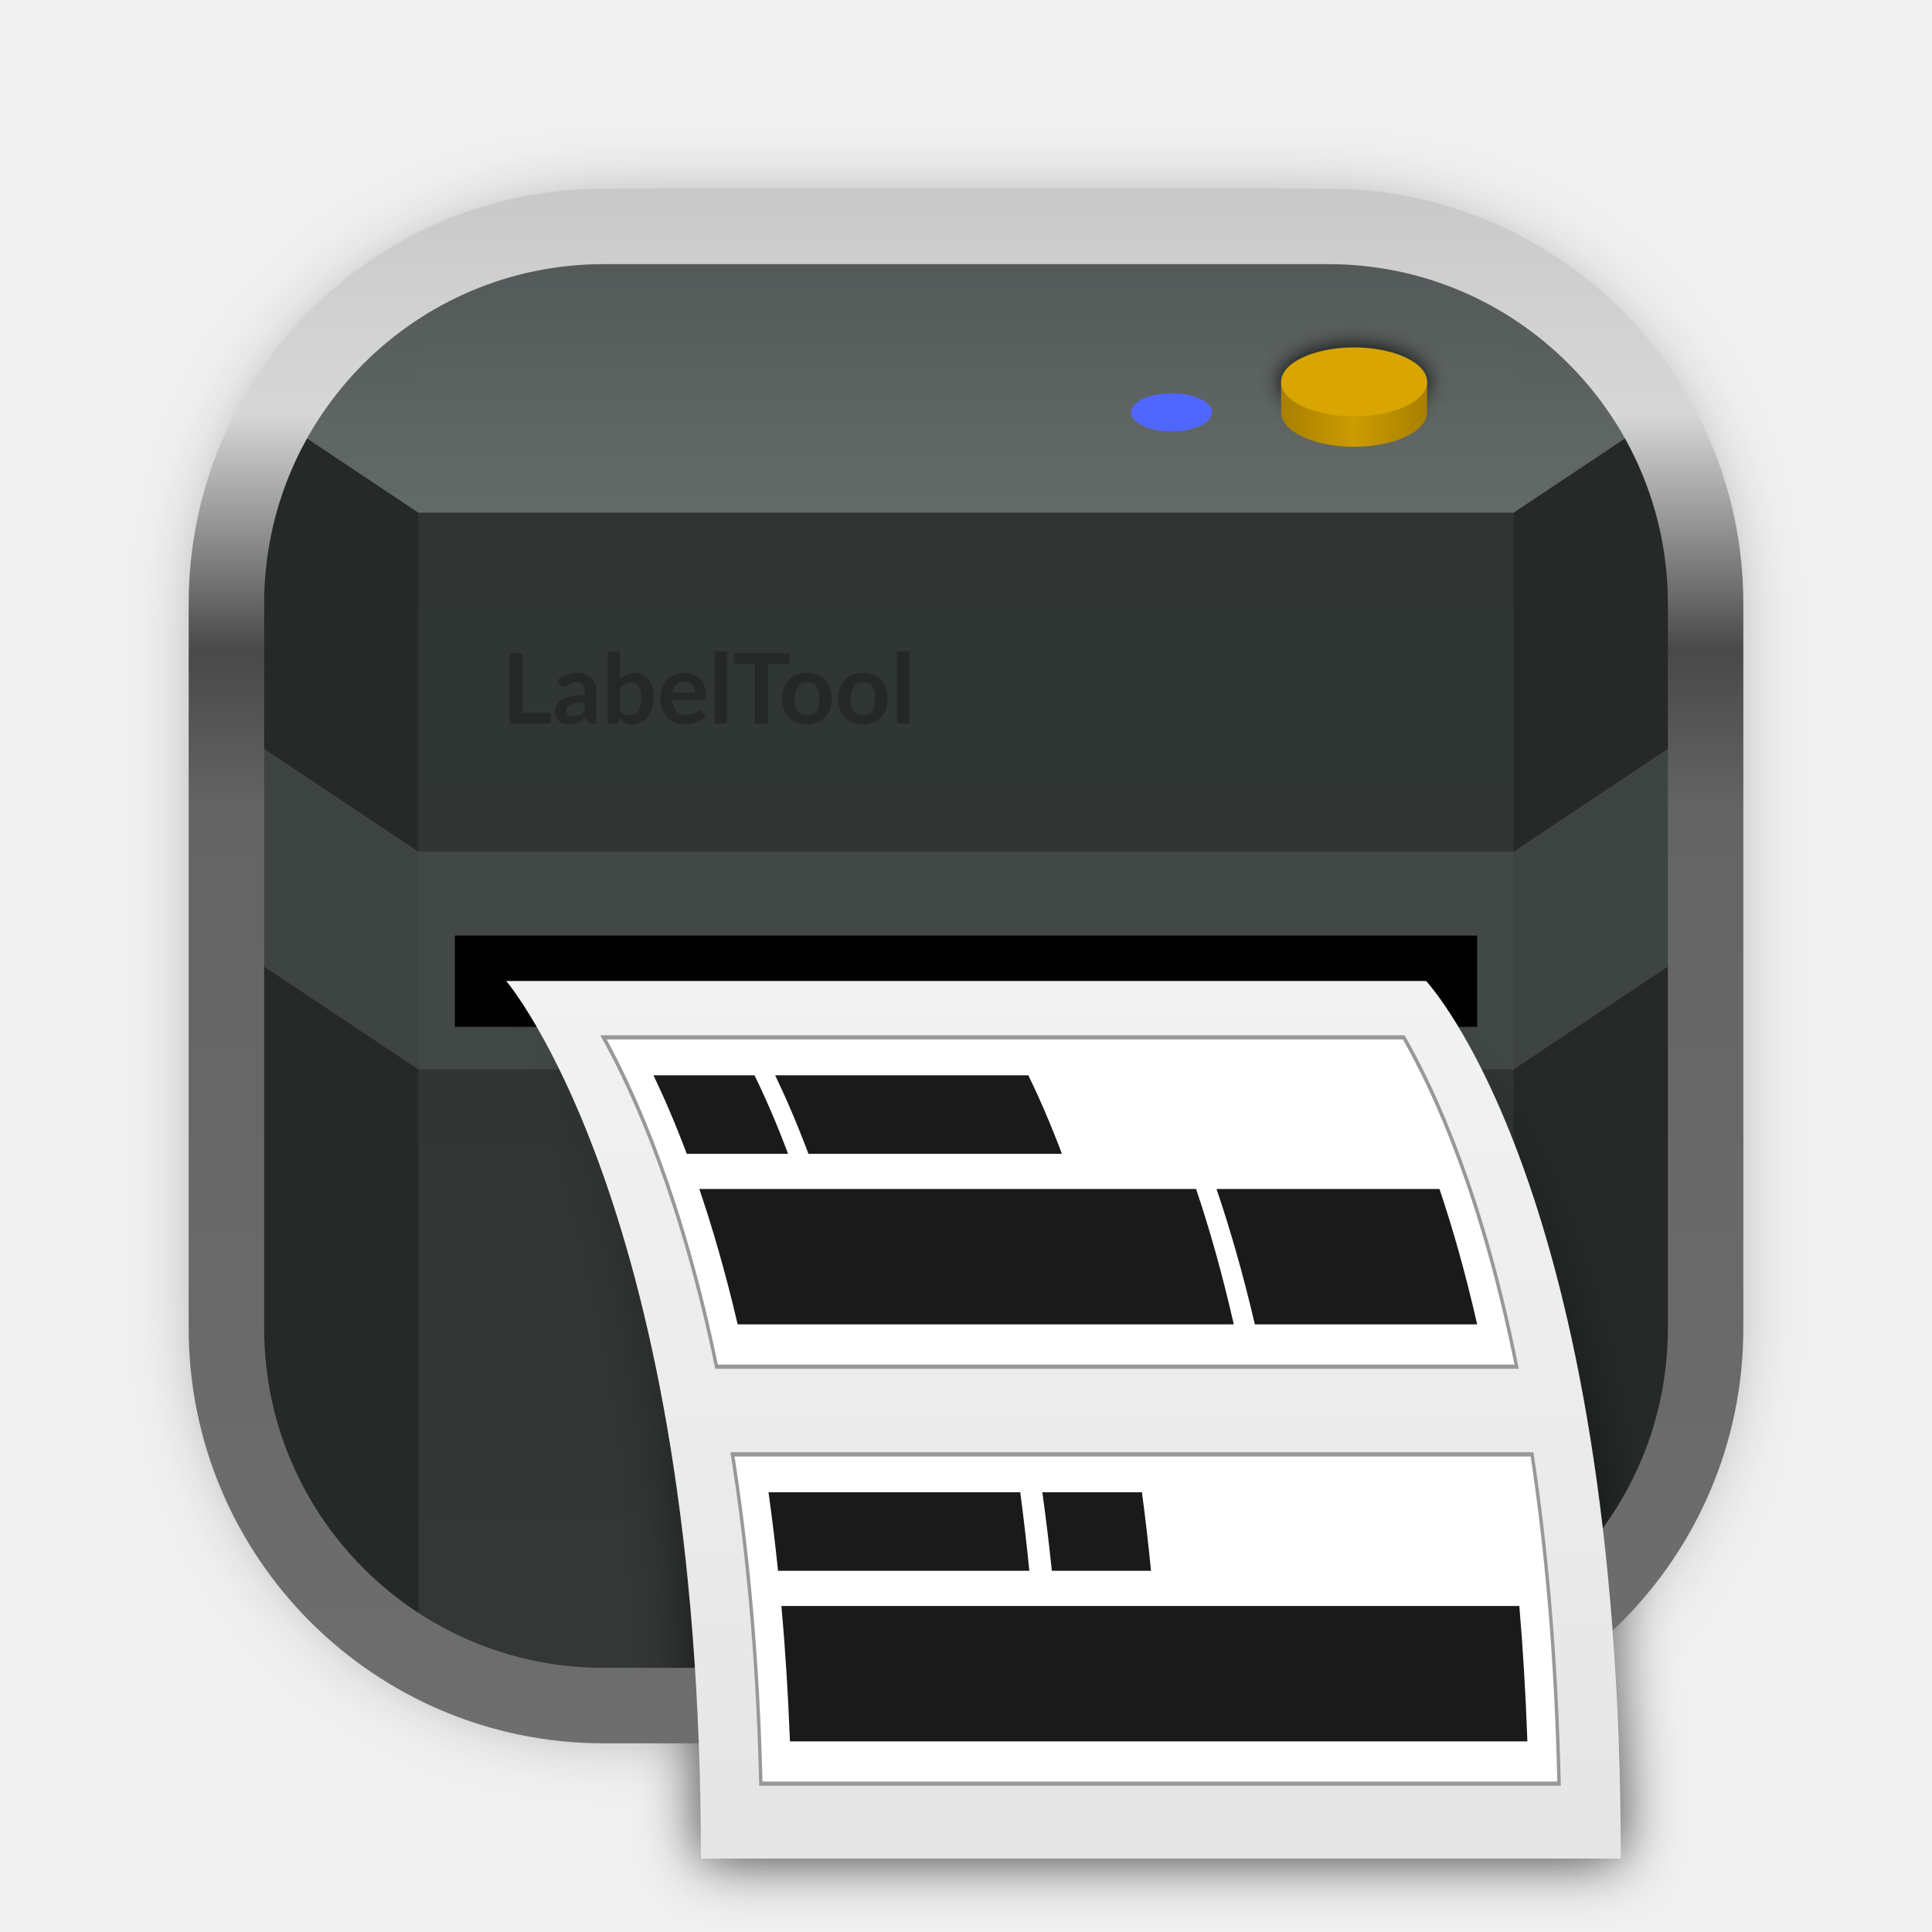
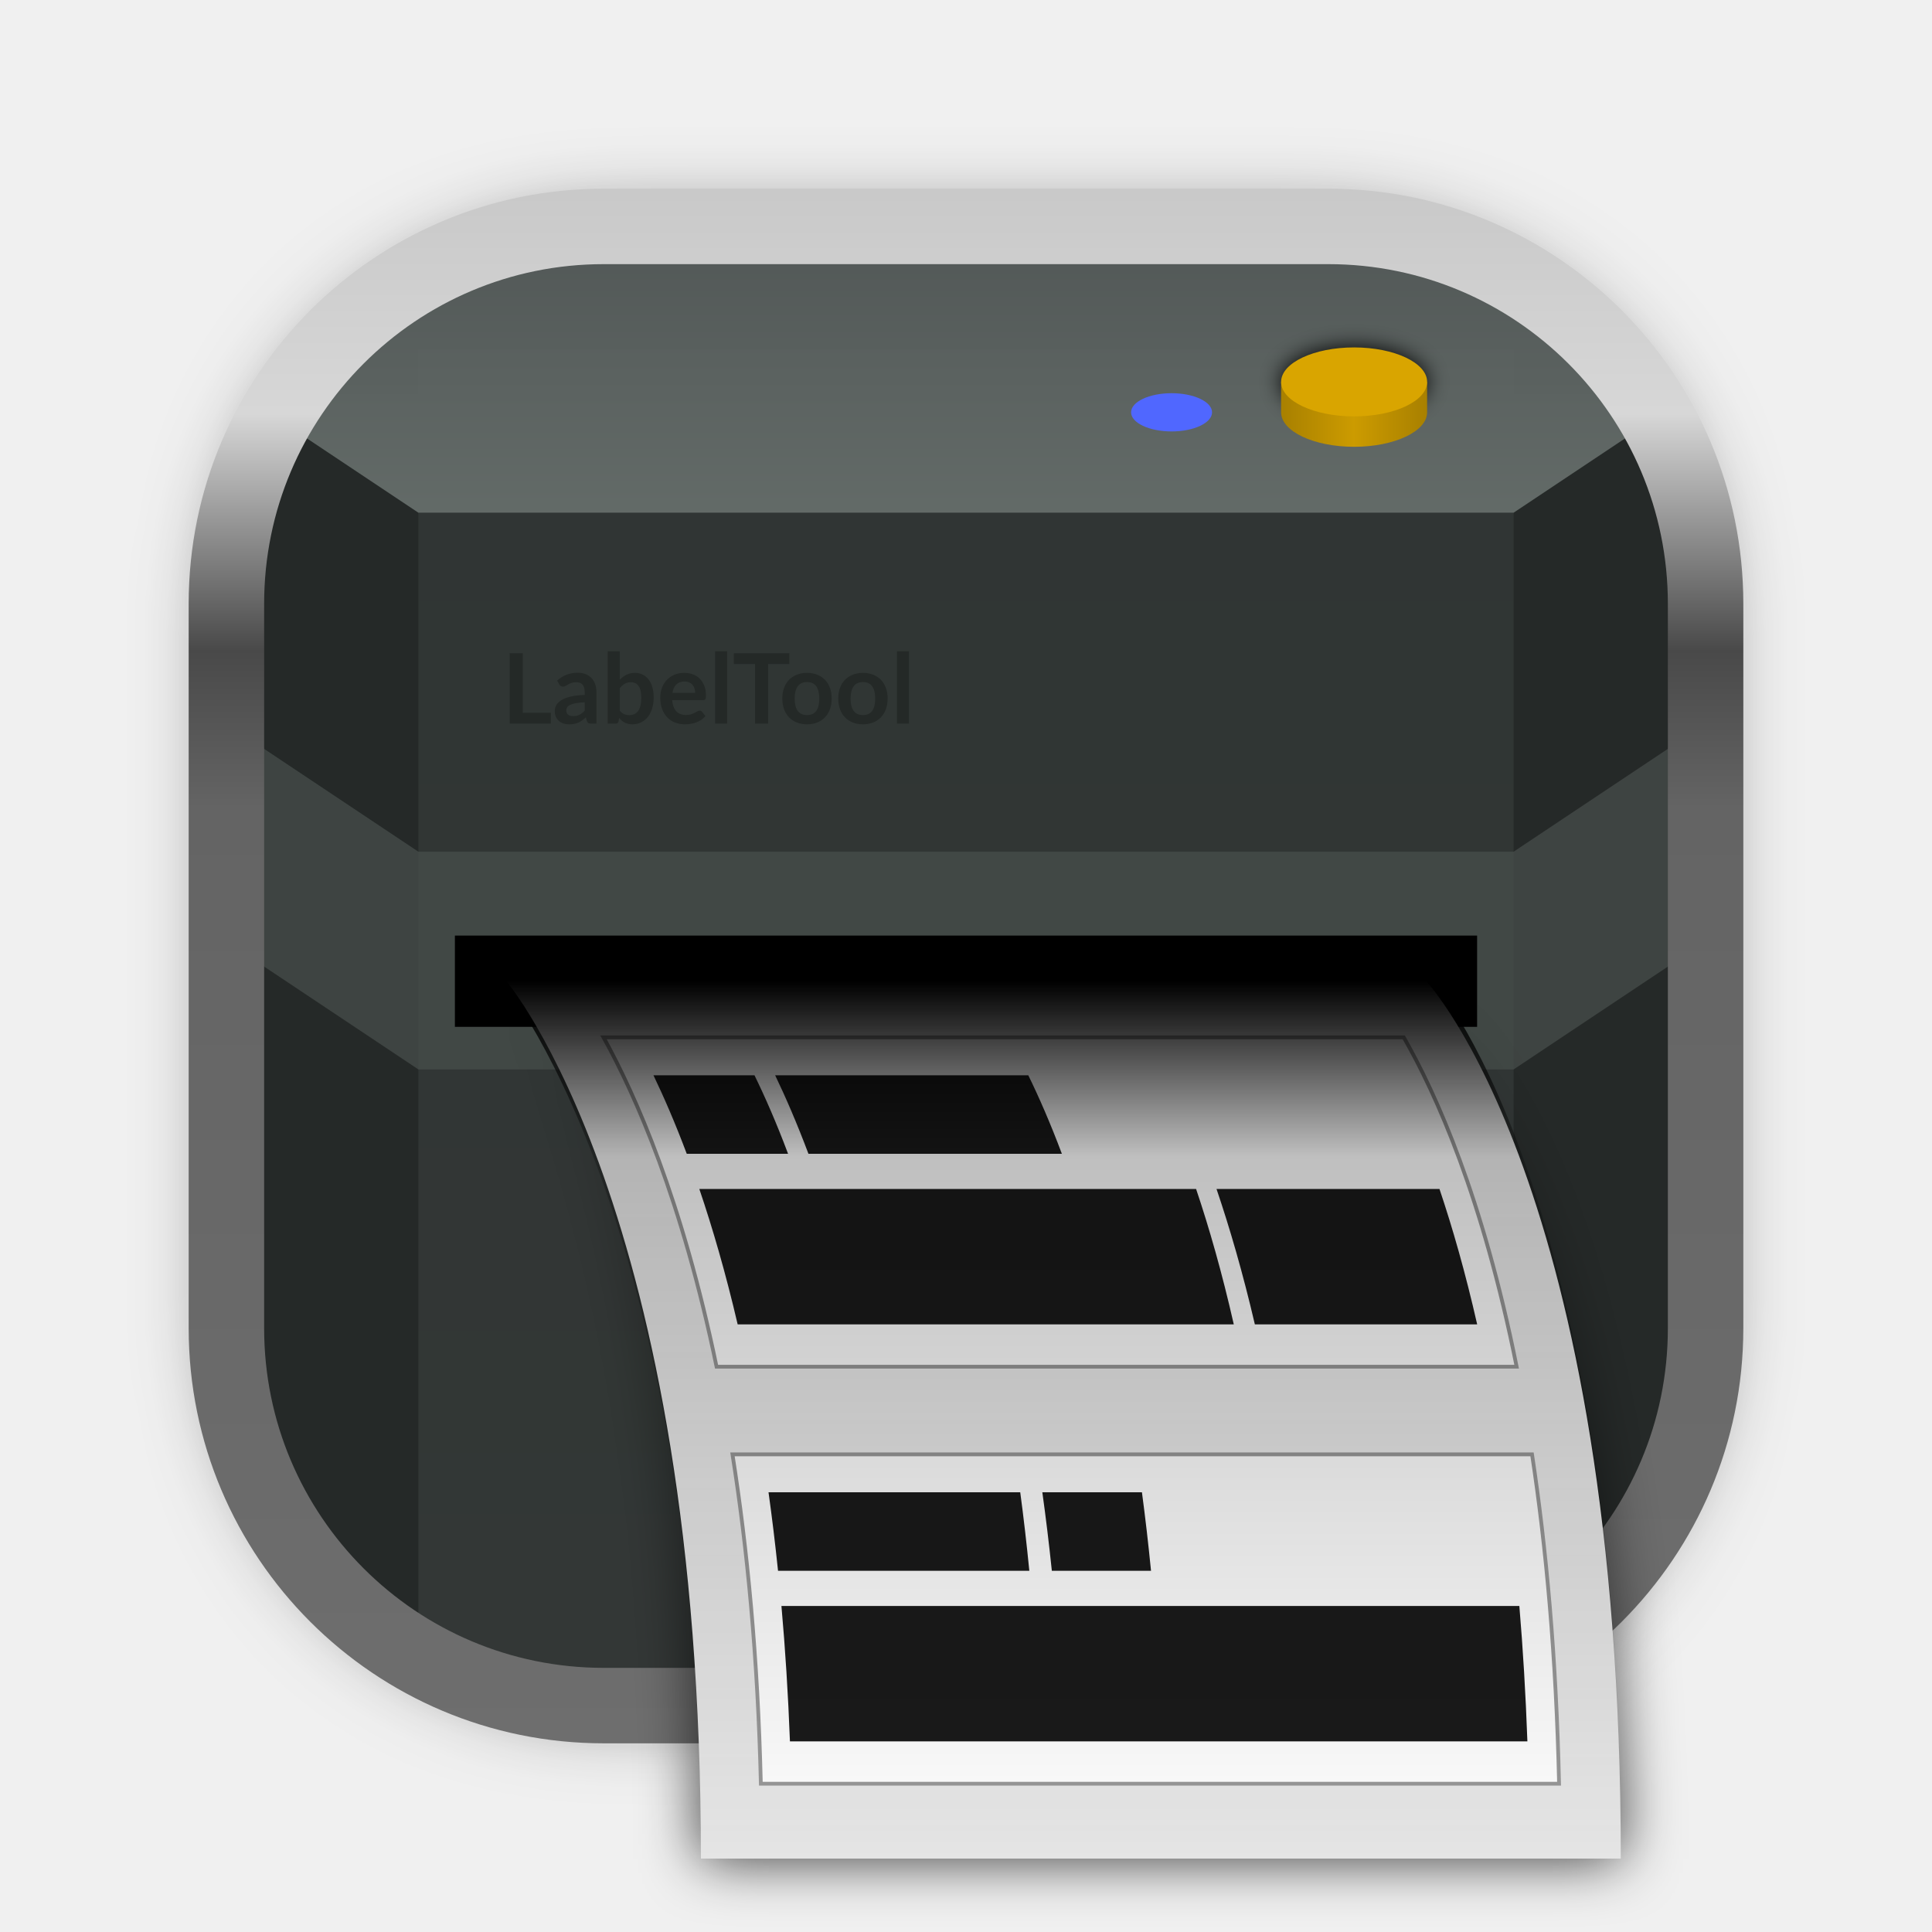
<svg xmlns="http://www.w3.org/2000/svg" xmlns:xlink="http://www.w3.org/1999/xlink" id="svg8" version="1.1" viewBox="0 0 1024 1024" height="1024" width="1024">
  <defs id="defs2">
-     <linearGradient id="labelShadow">
+     <linearGradient id="linearGradient2579">
+       <stop id="stop2575" offset="0" style="stop-color:#000000;stop-opacity:1" />
+       <stop id="stop2649" offset="0.2" style="stop-color:#000000;stop-opacity:0.25" />
+       <stop id="stop2577" offset="1" style="stop-color:#000000;stop-opacity:0" />
+     </linearGradient>
+     <linearGradient id="slotShadow">
      <stop id="stop955" offset="0" style="stop-color:#000000;stop-opacity:0" />
      <stop id="stop957" offset="1" style="stop-color:#000000;stop-opacity:0.802" />
    </linearGradient>
    <linearGradient id="button">
      <stop id="stop943" offset="0" style="stop-color:#a88000;stop-opacity:1" />
      <stop style="stop-color:#cc9b00;stop-opacity:1" offset="0.5" id="stop951" />
      <stop id="stop945" offset="1" style="stop-color:#a88000;stop-opacity:1" />
    </linearGradient>
    <linearGradient id="bodyInset">
      <stop style="stop-color:#474d4b;stop-opacity:1;" offset="0" id="stop909" />
      <stop style="stop-color:#474d4b;stop-opacity:1" offset="1" id="stop911" />
    </linearGradient>
    <linearGradient id="bodyTop">
      <stop id="stop900" offset="0" style="stop-color:#525857;stop-opacity:1" />
      <stop id="stop902" offset="1" style="stop-color:#646c69;stop-opacity:0.976" />
    </linearGradient>
    <linearGradient id="labelBacking">
      <stop id="stop965" offset="0" style="stop-color:#f2f2f2;stop-opacity:1" />
      <stop id="stop967" offset="1" style="stop-color:#e5e5e5;stop-opacity:1" />
    </linearGradient>
    <linearGradient id="mainBody">
      <stop id="stop927" offset="0" style="stop-color:#2f3533;stop-opacity:1;" />
      <stop id="stop929" offset="1" style="stop-color:#333736;stop-opacity:1" />
    </linearGradient>
    <linearGradient id="borderShine">
      <stop id="stop908" offset="0" style="stop-color:#c8c8c8;stop-opacity:1" />
      <stop style="stop-color:#d7d7d7;stop-opacity:1" offset="0.15" id="stop918" />
      <stop style="stop-color:#494949;stop-opacity:1" offset="0.3" id="stop916" />
      <stop id="stop920" offset="0.4" style="stop-color:#646464;stop-opacity:1" />
      <stop id="stop910" offset="1" style="stop-color:#6e6e6e;stop-opacity:1" />
    </linearGradient>
    <linearGradient gradientUnits="userSpaceOnUse" y2="1024" x2="512" y1="0" x1="512" id="linearGradient914" xlink:href="#borderShine" gradientTransform="matrix(0.8166666,0,0,0.8166666,93.86668,93.86668)" />
    <linearGradient gradientUnits="userSpaceOnUse" y2="992" x2="512" y1="32" x1="512" id="linearGradient933" xlink:href="#mainBody" gradientTransform="matrix(0.80625,0,0,0.80625,99.19998,99.19998)" />
    <linearGradient gradientUnits="userSpaceOnUse" y2="580" x2="512" y1="356.857" x1="512" id="linearGradient943" xlink:href="#bodyInset" gradientTransform="matrix(0.80625,0,0,0.80625,99.19998,99.19998)" />
-     <linearGradient gradientUnits="userSpaceOnUse" y2="984.812" x2="582.092" y1="521.798" x1="582.092" id="linearGradient963" xlink:href="#labelBacking" gradientTransform="translate(-4)" />
+     <linearGradient gradientUnits="userSpaceOnUse" y2="984.812" x2="582.092" y1="521.798" x1="582.092" id="linearGradient963" xlink:href="#labelBacking" gradientTransform="matrix(0.80625,0,0,1.004627,94.36247,-4.273998)" />
    <linearGradient gradientTransform="matrix(0.80625,0,0,0.80625,99.19998,131.45)" gradientUnits="userSpaceOnUse" y2="174" x2="512" y1="-8" x1="512" id="linearGradient906" xlink:href="#bodyTop" />
    <linearGradient gradientUnits="userSpaceOnUse" y2="148.017" x2="815.143" y1="148.017" x1="719.143" id="linearGradient949" xlink:href="#button" gradientTransform="matrix(0.80625,0,0,0.80625,99.19998,99.19998)" />
    <filter height="1.758" y="-0.379" width="1.358" x="-0.179" id="filter1067" style="color-interpolation-filters:sRGB">
      <feGaussianBlur id="feGaussianBlur1069" stdDeviation="7.155" />
    </filter>
    <filter height="1.15" y="-0.075" width="1.15" x="-0.075" id="filter1094" style="color-interpolation-filters:sRGB">
      <feGaussianBlur id="feGaussianBlur1096" stdDeviation="24.188" />
    </filter>
-     <linearGradient gradientUnits="userSpaceOnUse" y2="985.095" x2="563.675" y1="519.938" x1="563.675" id="linearGradient961" xlink:href="#labelShadow" />
+     <linearGradient gradientUnits="userSpaceOnUse" y2="985.095" x2="563.675" y1="519.938" x1="563.675" id="linearGradient961" xlink:href="#slotShadow" />
    <filter height="1.157" y="-0.078" width="1.124" x="-0.062" id="filter1200" style="color-interpolation-filters:sRGB">
      <feGaussianBlur id="feGaussianBlur1202" stdDeviation="15.205" />
    </filter>
+     <linearGradient xlink:href="#linearGradient2579" id="linearGradient2492" gradientUnits="userSpaceOnUse" gradientTransform="matrix(0.80625,0,0,1.004627,94.36247,-4.273998)" x1="582.092" y1="521.798" x2="582.092" y2="984.812" />
  </defs>
-   <g id="layer3">
-     <rect ry="200" rx="200" y="125" x="125" height="774" width="774" id="rect922-1" style="display:inline;mix-blend-mode:normal;fill:#000000;fill-opacity:1;stroke:none;stroke-width:50;stroke-miterlimit:4;stroke-dasharray:none;stroke-opacity:1;filter:url(#filter1094);opacity:0.8" />
+   <g id="layer3" style="display:inline">
+     <rect ry="200" rx="200" y="125" x="125" height="774" width="774" id="rect922-1" style="display:inline;opacity:0.8;mix-blend-mode:normal;fill:#000000;fill-opacity:1;stroke:none;stroke-width:50;stroke-miterlimit:4;stroke-dasharray:none;stroke-opacity:1;filter:url(#filter1094)" />
  </g>
  <g id="layer1" style="display:inline">
    <rect ry="200" rx="200" y="125" x="125" height="774" width="774" id="rect10" style="fill:url(#linearGradient933);fill-opacity:1;stroke:none;stroke-width:64;stroke-miterlimit:4;stroke-dasharray:none;stroke-opacity:1" />
    <text xml:space="preserve" style="font-style:normal;font-weight:normal;font-size:51.6px;line-height:1.25;font-family:sans-serif;fill:#242927;fill-opacity:1;stroke:none;stroke-width:1" x="265.971" y="383.51" id="text1246">
      <tspan style="font-style:normal;font-variant:normal;font-weight:bold;font-stretch:normal;font-size:51.6px;font-family:Lato;-inkscape-font-specification:'Lato Bold';fill:#242927;fill-opacity:1;stroke-width:1" id="tspan1244" x="265.971" y="383.51">LabelTool</tspan>
    </text>
    <path d="m 221.75,156.335 c -58.193,36.421 -96.75,101.07 -96.75,175.065 v 361.2 c 0,73.995 38.557,138.644 96.75,175.065 z" style="fill:#252928;fill-opacity:1;stroke-width:20" id="rect918" />
    <path d="m 802.25,156.335 v 711.33 c 58.193,-36.421 96.75,-101.07 96.75,-175.065 V 331.4 c 0,-73.995 -38.557,-138.644 -96.75,-175.065 z" style="fill:#252928;fill-opacity:1;stroke-width:20" id="rect925" />
    <path d="m 125,386.916 96.75,64.5 h 580.5 l 96.75,-64.5 v 115.409 l -96.75,64.5 H 221.75 l -96.75,-64.5 z" style="opacity:0.75;fill:url(#linearGradient943);fill-opacity:1;stroke:none;stroke-width:64;stroke-miterlimit:4;stroke-dasharray:none;stroke-opacity:1" id="rect935" />
    <path style="color:#000000;font-style:normal;font-variant:normal;font-weight:normal;font-stretch:normal;font-size:medium;line-height:normal;font-family:sans-serif;font-variant-ligatures:normal;font-variant-position:normal;font-variant-caps:normal;font-variant-numeric:normal;font-variant-alternates:normal;font-variant-east-asian:normal;font-feature-settings:normal;font-variation-settings:normal;text-indent:0;text-align:start;text-decoration:none;text-decoration-line:none;text-decoration-style:solid;text-decoration-color:#000000;letter-spacing:normal;word-spacing:normal;text-transform:none;writing-mode:lr-tb;direction:ltr;text-orientation:mixed;dominant-baseline:auto;baseline-shift:baseline;text-anchor:start;white-space:normal;shape-padding:0;shape-margin:0;inline-size:0;clip-rule:nonzero;display:inline;overflow:visible;visibility:visible;opacity:1;isolation:auto;mix-blend-mode:normal;color-interpolation:sRGB;color-interpolation-filters:linearRGB;solid-color:#000000;solid-opacity:1;vector-effect:none;fill:#000000;fill-opacity:1;fill-rule:nonzero;stroke:none;stroke-width:20;stroke-linecap:butt;stroke-linejoin:miter;stroke-miterlimit:4;stroke-dasharray:none;stroke-dashoffset:0;stroke-opacity:1;color-rendering:auto;image-rendering:auto;shape-rendering:auto;text-rendering:auto;enable-background:accumulate;stop-color:#000000;stop-opacity:1" d="M 241.1,495.875 V 544.25 H 782.9 V 495.875 Z" id="path1218" />
    <path d="m 331.4,125 c -75.902,0 -141.971,40.57 -177.824,101.288 l 68.174,45.449 h 580.5 l 68.174,-45.449 C 834.571,165.57 768.502,125 692.6,125 Z" style="opacity:1;fill:url(#linearGradient906);fill-opacity:1;stroke:none;stroke-width:64;stroke-miterlimit:4;stroke-dasharray:none;stroke-opacity:1" id="path61" />
    <ellipse cy="218.539" cx="620.959" id="ellipse929" style="fill:#5067ff;fill-opacity:1;stroke:none;stroke-width:64;stroke-miterlimit:4;stroke-dasharray:none;stroke-opacity:1" rx="21.453" ry="10.131" />
    <ellipse cy="128.017" cx="767.143" id="ellipse1061" style="fill:#000000;fill-opacity:1;stroke:none;stroke-width:79.38;stroke-miterlimit:4;stroke-dasharray:none;stroke-opacity:1;filter:url(#filter1067)" rx="48" ry="22.667" transform="matrix(0.80625,0,0,0.80625,99.19997,99.19997)" />
    <path d="m 717.472,200.263 a 38.7,18.275 0 0 0 -17.975,2.151 h -20.489 v 16.125 a 38.7,18.275 0 0 0 38.7,18.274 38.7,18.275 0 0 0 38.7,-18.274 38.7,18.275 0 0 0 0,-0.112 v -16.013 h -20.487 a 38.7,18.275 0 0 0 -18.213,-2.151 38.7,18.275 0 0 0 -0.236,0 z" style="fill:url(#linearGradient949);fill-opacity:1;stroke:none;stroke-width:64;stroke-miterlimit:4;stroke-dasharray:none;stroke-opacity:1" id="ellipse931" />
    <ellipse ry="18.275" rx="38.7" style="fill:#d9a500;fill-opacity:1;stroke:none;stroke-width:64;stroke-miterlimit:4;stroke-dasharray:none;stroke-opacity:1" id="circle927" cx="717.709" cy="202.414" />
  </g>
+   <g id="layer4" style="display:inline">
+     <rect style="display:inline;fill:none;fill-opacity:1;stroke:url(#linearGradient914);stroke-width:40;stroke-miterlimit:4;stroke-dasharray:none;stroke-opacity:1" id="rect922" width="784" height="784" x="120" y="120" rx="200" ry="200" />
+   </g>
  <g id="layer2" style="display:inline">
    <path id="path916" style="fill:url(#linearGradient961);fill-opacity:1;stroke:none;stroke-width:20;stroke-miterlimit:4;stroke-dasharray:none;stroke-opacity:1;filter:url(#filter1200)" d="m 268.301,519.938 h 487.546 c 0,0 103.2,109.078 103.2,465.157 H 371.501 c 0,-344.606 -103.2,-465.157 -103.2,-465.157 z" />
-     <path id="path934" style="fill:#1a1a1a;fill-opacity:1;stroke:none;stroke-width:20;stroke-opacity:1" d="m 644.781,630.191 c 7.005,20.622 13.951,44.449 20.322,71.758 h 117.829 c -6.232,-27.426 -13.056,-51.233 -19.977,-71.758 z" />
-     <rect style="fill:none;fill-opacity:1;stroke:url(#linearGradient914);stroke-width:40;stroke-miterlimit:4;stroke-dasharray:none;stroke-opacity:1" id="rect922" width="784" height="784" x="120" y="120" rx="200" ry="200" />
-     <g id="g1230" transform="matrix(0.80625,0,0,1.004627,97.58747,-4.273998)" style="stroke-width:1.111">
-       <path id="rect953" style="fill:url(#linearGradient963);fill-opacity:1;stroke:none;stroke-width:22.223;stroke-miterlimit:4;stroke-dasharray:none;stroke-opacity:1" d="m 211.738,521.798 h 604.709 c 0,0 128,108.575 128,463.015 h -604.709 c 0,-343.019 -128,-463.015 -128,-463.015 z" />
-       <path d="m 275.709,551.543 c 21.037,30.499 51.709,86.022 74.305,173.746 H 875.988 C 853.761,636.292 823.171,581.512 801.783,551.543 Z" style="opacity:1;fill:#ffffff;fill-opacity:1;stroke:#989898;stroke-width:2.222;stroke-opacity:1;stroke-miterlimit:4;stroke-dasharray:none" id="rect1046" />
-       <path d="m 360.477,771.543 c 9.716,49.278 16.666,106.901 18.658,173.746 h 524.744 c -1.882,-67.169 -8.48,-124.728 -17.771,-173.746 z" style="opacity:1;fill:#ffffff;fill-opacity:1;stroke:#989898;stroke-width:2.222;stroke-opacity:1;stroke-miterlimit:4;stroke-dasharray:none" id="rect1048" />
-       <path d="m 384.178,791.543 c 2.3,13.242 4.395,27.052 6.254,41.428 h 165.201 c -1.773,-14.396 -3.773,-28.204 -5.975,-41.428 z" style="opacity:1;fill:#1a1a1a;fill-opacity:1;stroke:none;stroke-width:22.223;stroke-opacity:1" id="rect1180" />
-       <path d="m 392.67,851.543 c 2.492,22.462 4.395,46.263 5.594,71.428 h 484.793 c -1.132,-25.21 -2.93,-49.009 -5.293,-71.428 z" style="opacity:1;fill:#1a1a1a;fill-opacity:1;stroke:none;stroke-width:22.222;stroke-opacity:1" id="rect1182" />
-       <path d="m 308.535,571.543 c 6.917,11.565 14.352,25.326 21.889,41.428 h 66.605 c -7.566,-16.18 -15.068,-29.921 -22.082,-41.428 z" style="fill:#1a1a1a;fill-opacity:1;stroke:none;stroke-width:22.223;stroke-opacity:1" id="rect1184" />
-       <path d="m 338.689,631.543 c 8.689,20.527 17.303,44.245 25.205,71.428 h 326.145 c -7.73,-27.299 -16.194,-50.997 -24.777,-71.428 z" style="fill:#1a1a1a;fill-opacity:1;stroke:none;stroke-width:22.222;stroke-opacity:1" id="rect1186" />
-       <path id="path1202" style="opacity:1;fill:#1a1a1a;fill-opacity:1;stroke:none;stroke-width:22.223;stroke-opacity:1" d="m 564.178,791.543 c 2.3,13.242 4.395,27.052 6.254,41.428 h 65.201 c -1.773,-14.396 -3.773,-28.204 -5.975,-41.428 z" />
-       <path id="path1212" style="fill:#1a1a1a;fill-opacity:1;stroke:none;stroke-width:22.223;stroke-opacity:1" d="m 388.535,571.543 c 6.917,11.565 14.352,25.326 21.889,41.428 H 577.029 c -7.566,-16.18 -15.068,-29.921 -22.082,-41.428 z" />
-       <path id="path1214" style="fill:#1a1a1a;fill-opacity:1;stroke:none;stroke-width:22.222;stroke-opacity:1" d="m 678.689,631.543 c 8.689,20.527 17.303,44.245 25.205,71.428 H 850.039 c -7.73,-27.299 -16.194,-50.997 -24.777,-71.428 z" />
-     </g>
+     <path id="rect953" style="fill:url(#linearGradient963);fill-opacity:1;stroke:none;stroke-width:20;stroke-miterlimit:4;stroke-dasharray:none;stroke-opacity:1" d="m 268.301,519.938 h 487.546 c 0,0 103.2,109.078 103.2,465.157 H 371.501 c 0,-344.606 -103.2,-465.157 -103.2,-465.157 z" />
+     <path d="m 319.878,549.821 c 16.961,30.64 41.69,86.42 59.908,174.55 H 803.853 C 785.932,634.962 761.269,579.929 744.025,549.821 Z" style="fill:#ffffff;fill-opacity:1;stroke:#989898;stroke-width:2;stroke-miterlimit:4;stroke-dasharray:none;stroke-opacity:1" id="rect1046" />
+     <path d="m 388.222,770.839 c 7.833,49.506 13.437,107.395 15.043,174.55 H 826.34 C 824.823,877.909 819.503,820.083 812.012,770.839 Z" style="fill:#ffffff;fill-opacity:1;stroke:#989898;stroke-width:2;stroke-miterlimit:4;stroke-dasharray:none;stroke-opacity:1" id="rect1048" />
+     <path d="m 407.331,790.931 c 1.855,13.303 3.543,27.177 5.042,41.619 h 133.193 c -1.429,-14.462 -3.042,-28.334 -4.817,-41.619 z" style="fill:#1a1a1a;fill-opacity:1;stroke:none;stroke-width:20;stroke-opacity:1" id="rect1180" />
+     <path d="m 414.178,851.209 c 2.01,22.566 3.543,46.477 4.51,71.758 h 390.864 c -0.912,-25.326 -2.362,-49.236 -4.267,-71.758 z" style="fill:#1a1a1a;fill-opacity:1;stroke:none;stroke-width:20;stroke-opacity:1" id="rect1182" />
+     <path d="m 346.344,569.913 c 5.576,11.619 11.572,25.443 17.648,41.619 h 53.701 c -6.1,-16.255 -12.148,-30.06 -17.804,-41.619 z" style="fill:#1a1a1a;fill-opacity:1;stroke:none;stroke-width:20;stroke-opacity:1" id="rect1184" />
+     <path d="m 370.656,630.191 c 7.005,20.622 13.951,44.449 20.322,71.758 h 262.954 c -6.232,-27.426 -13.056,-51.233 -19.977,-71.758 z" style="fill:#1a1a1a;fill-opacity:1;stroke:none;stroke-width:20;stroke-opacity:1" id="rect1186" />
+     <path id="path1202" style="fill:#1a1a1a;fill-opacity:1;stroke:none;stroke-width:20;stroke-opacity:1" d="m 552.456,790.931 c 1.855,13.303 3.543,27.177 5.042,41.619 h 52.568 c -1.429,-14.462 -3.042,-28.334 -4.817,-41.619 z" />
+     <path id="path1212" style="fill:#1a1a1a;fill-opacity:1;stroke:none;stroke-width:20;stroke-opacity:1" d="m 410.844,569.913 c 5.576,11.619 11.572,25.443 17.648,41.619 h 134.326 c -6.1,-16.255 -12.148,-30.06 -17.804,-41.619 z" />
+     <path id="path1214" style="fill:#1a1a1a;fill-opacity:1;stroke:none;stroke-width:20;stroke-opacity:1" d="m 644.781,630.191 c 7.005,20.622 13.951,44.449 20.322,71.758 h 117.829 c -6.232,-27.426 -13.056,-51.233 -19.977,-71.758 z" />
+     <path id="path1673" style="fill:url(#linearGradient2492);fill-opacity:1;stroke:none;stroke-width:20;stroke-miterlimit:4;stroke-dasharray:none;stroke-opacity:1" d="m 264.301,517.938 h 493.546 c 0,0 101.2,109.078 101.2,465.157 l -487.546,2 c 0,-344.606 -107.2,-467.157 -107.2,-467.157 z" />
  </g>
</svg>
